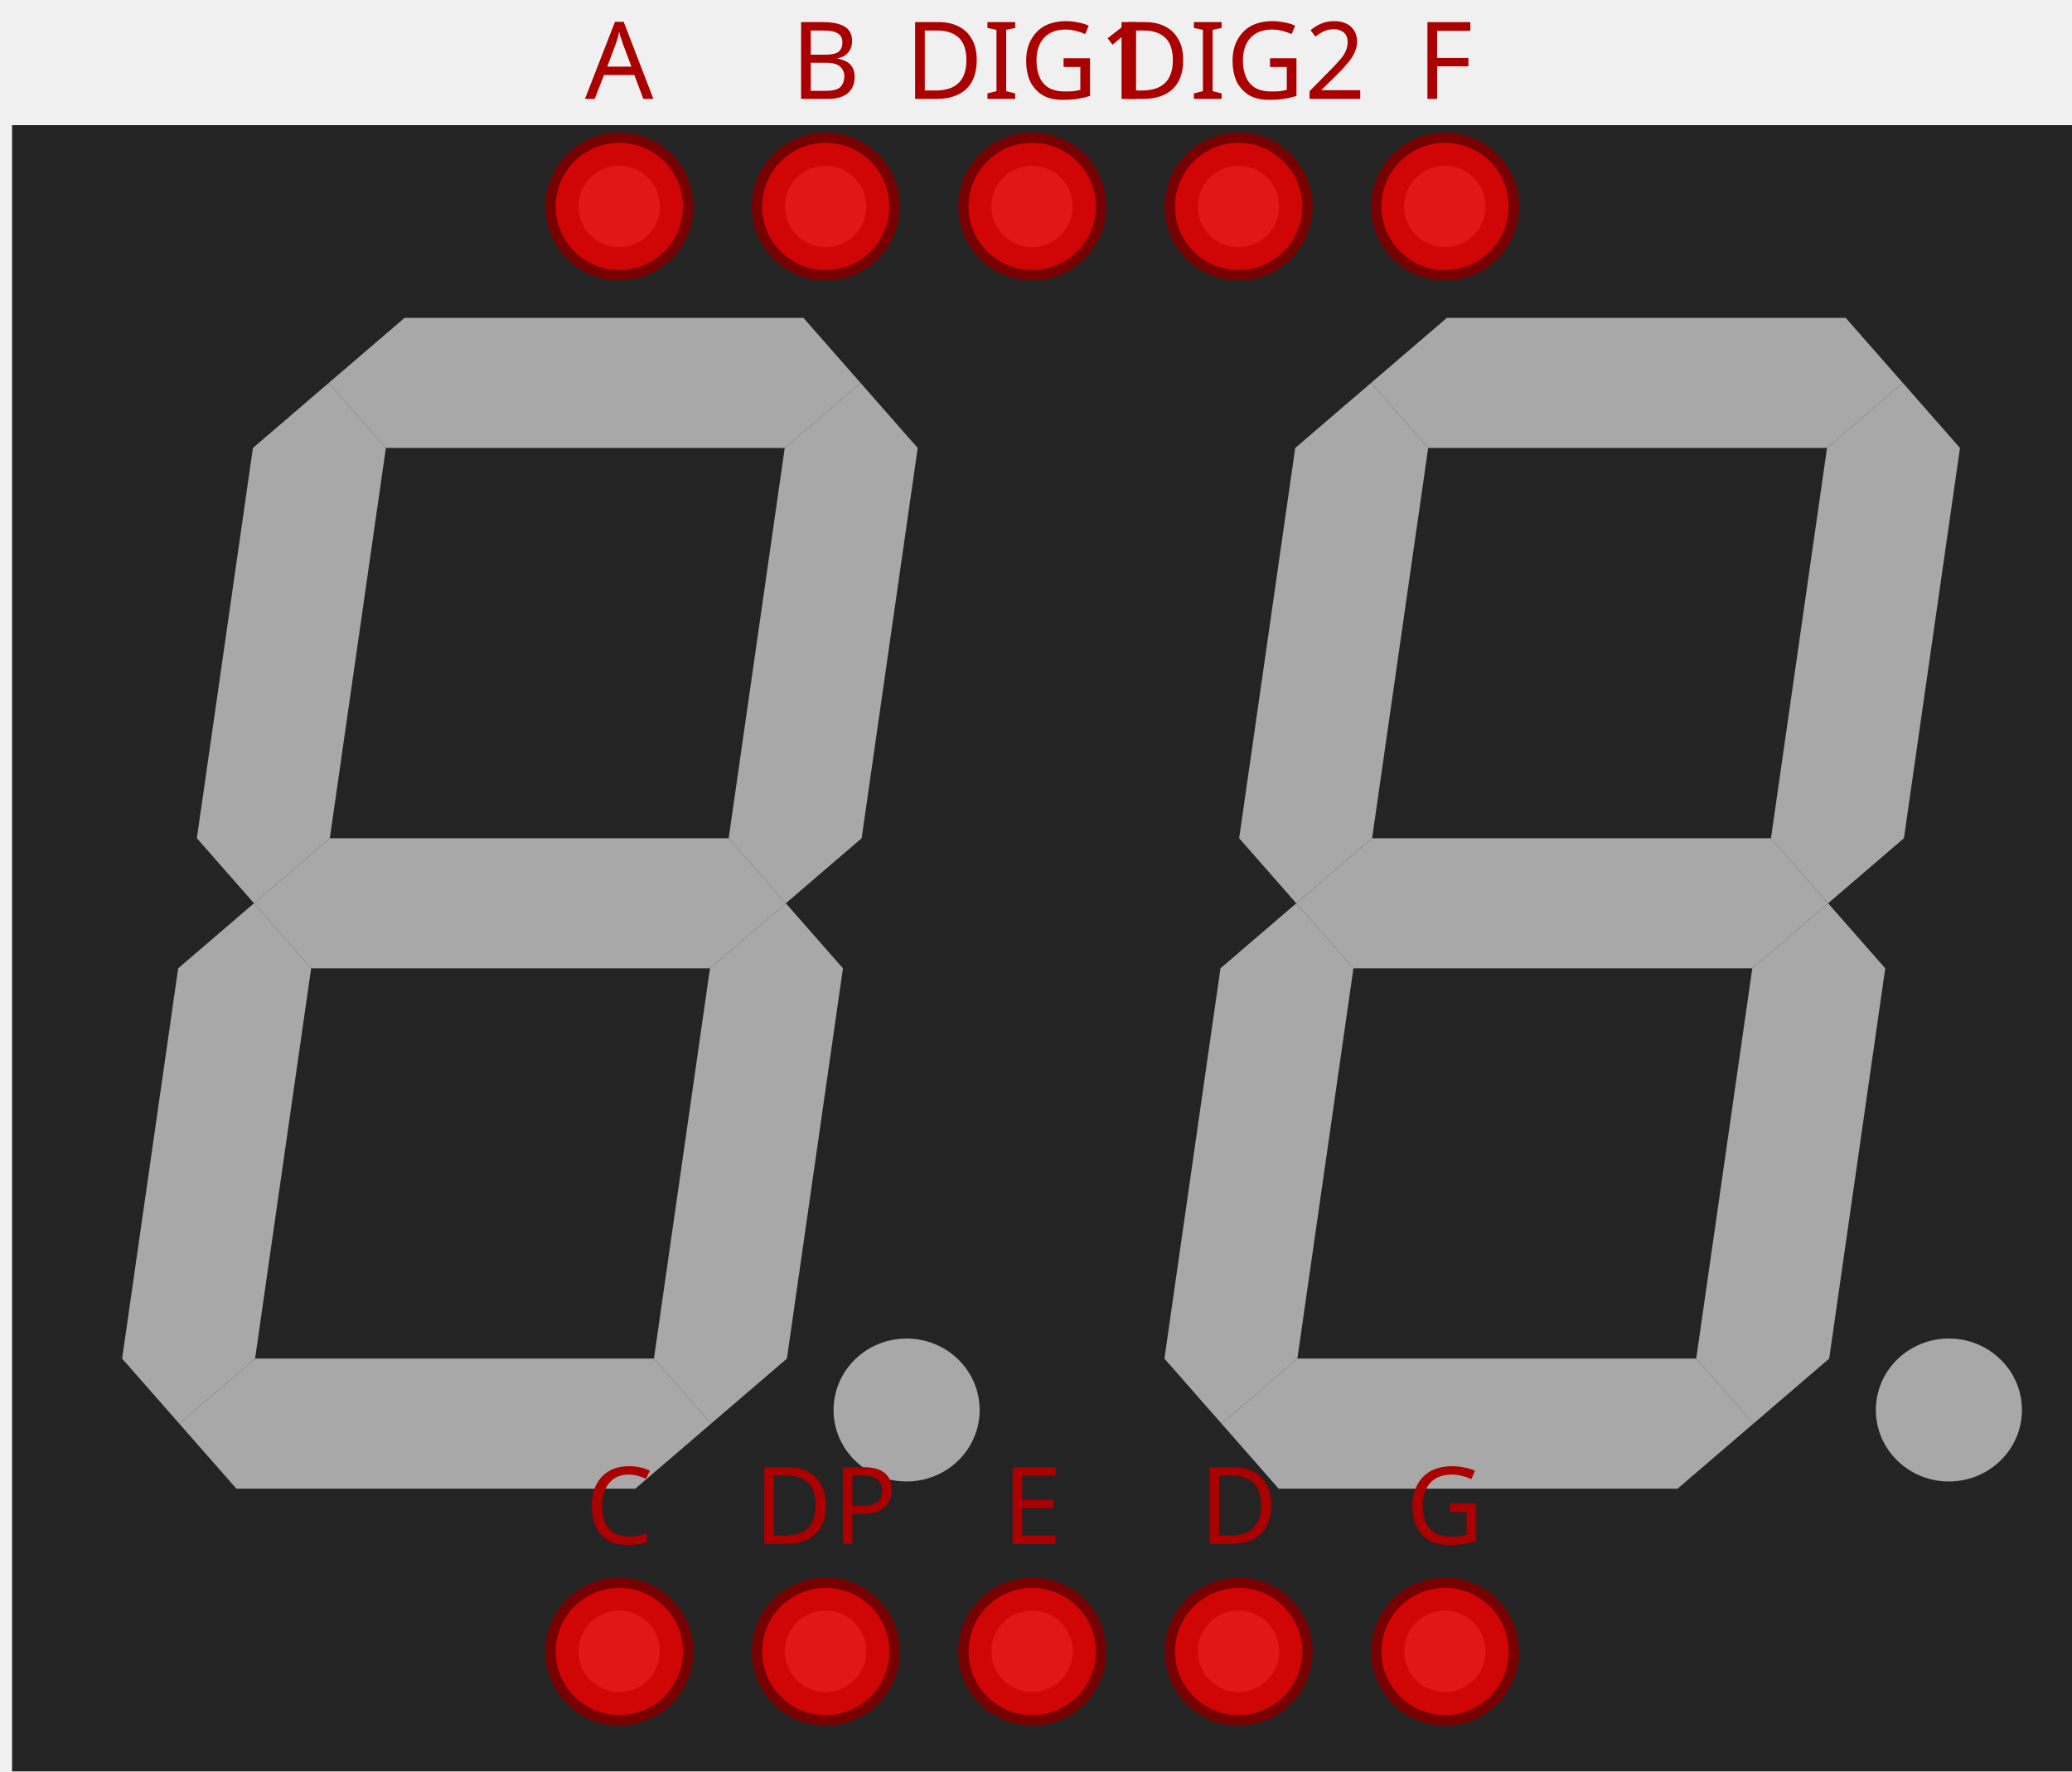
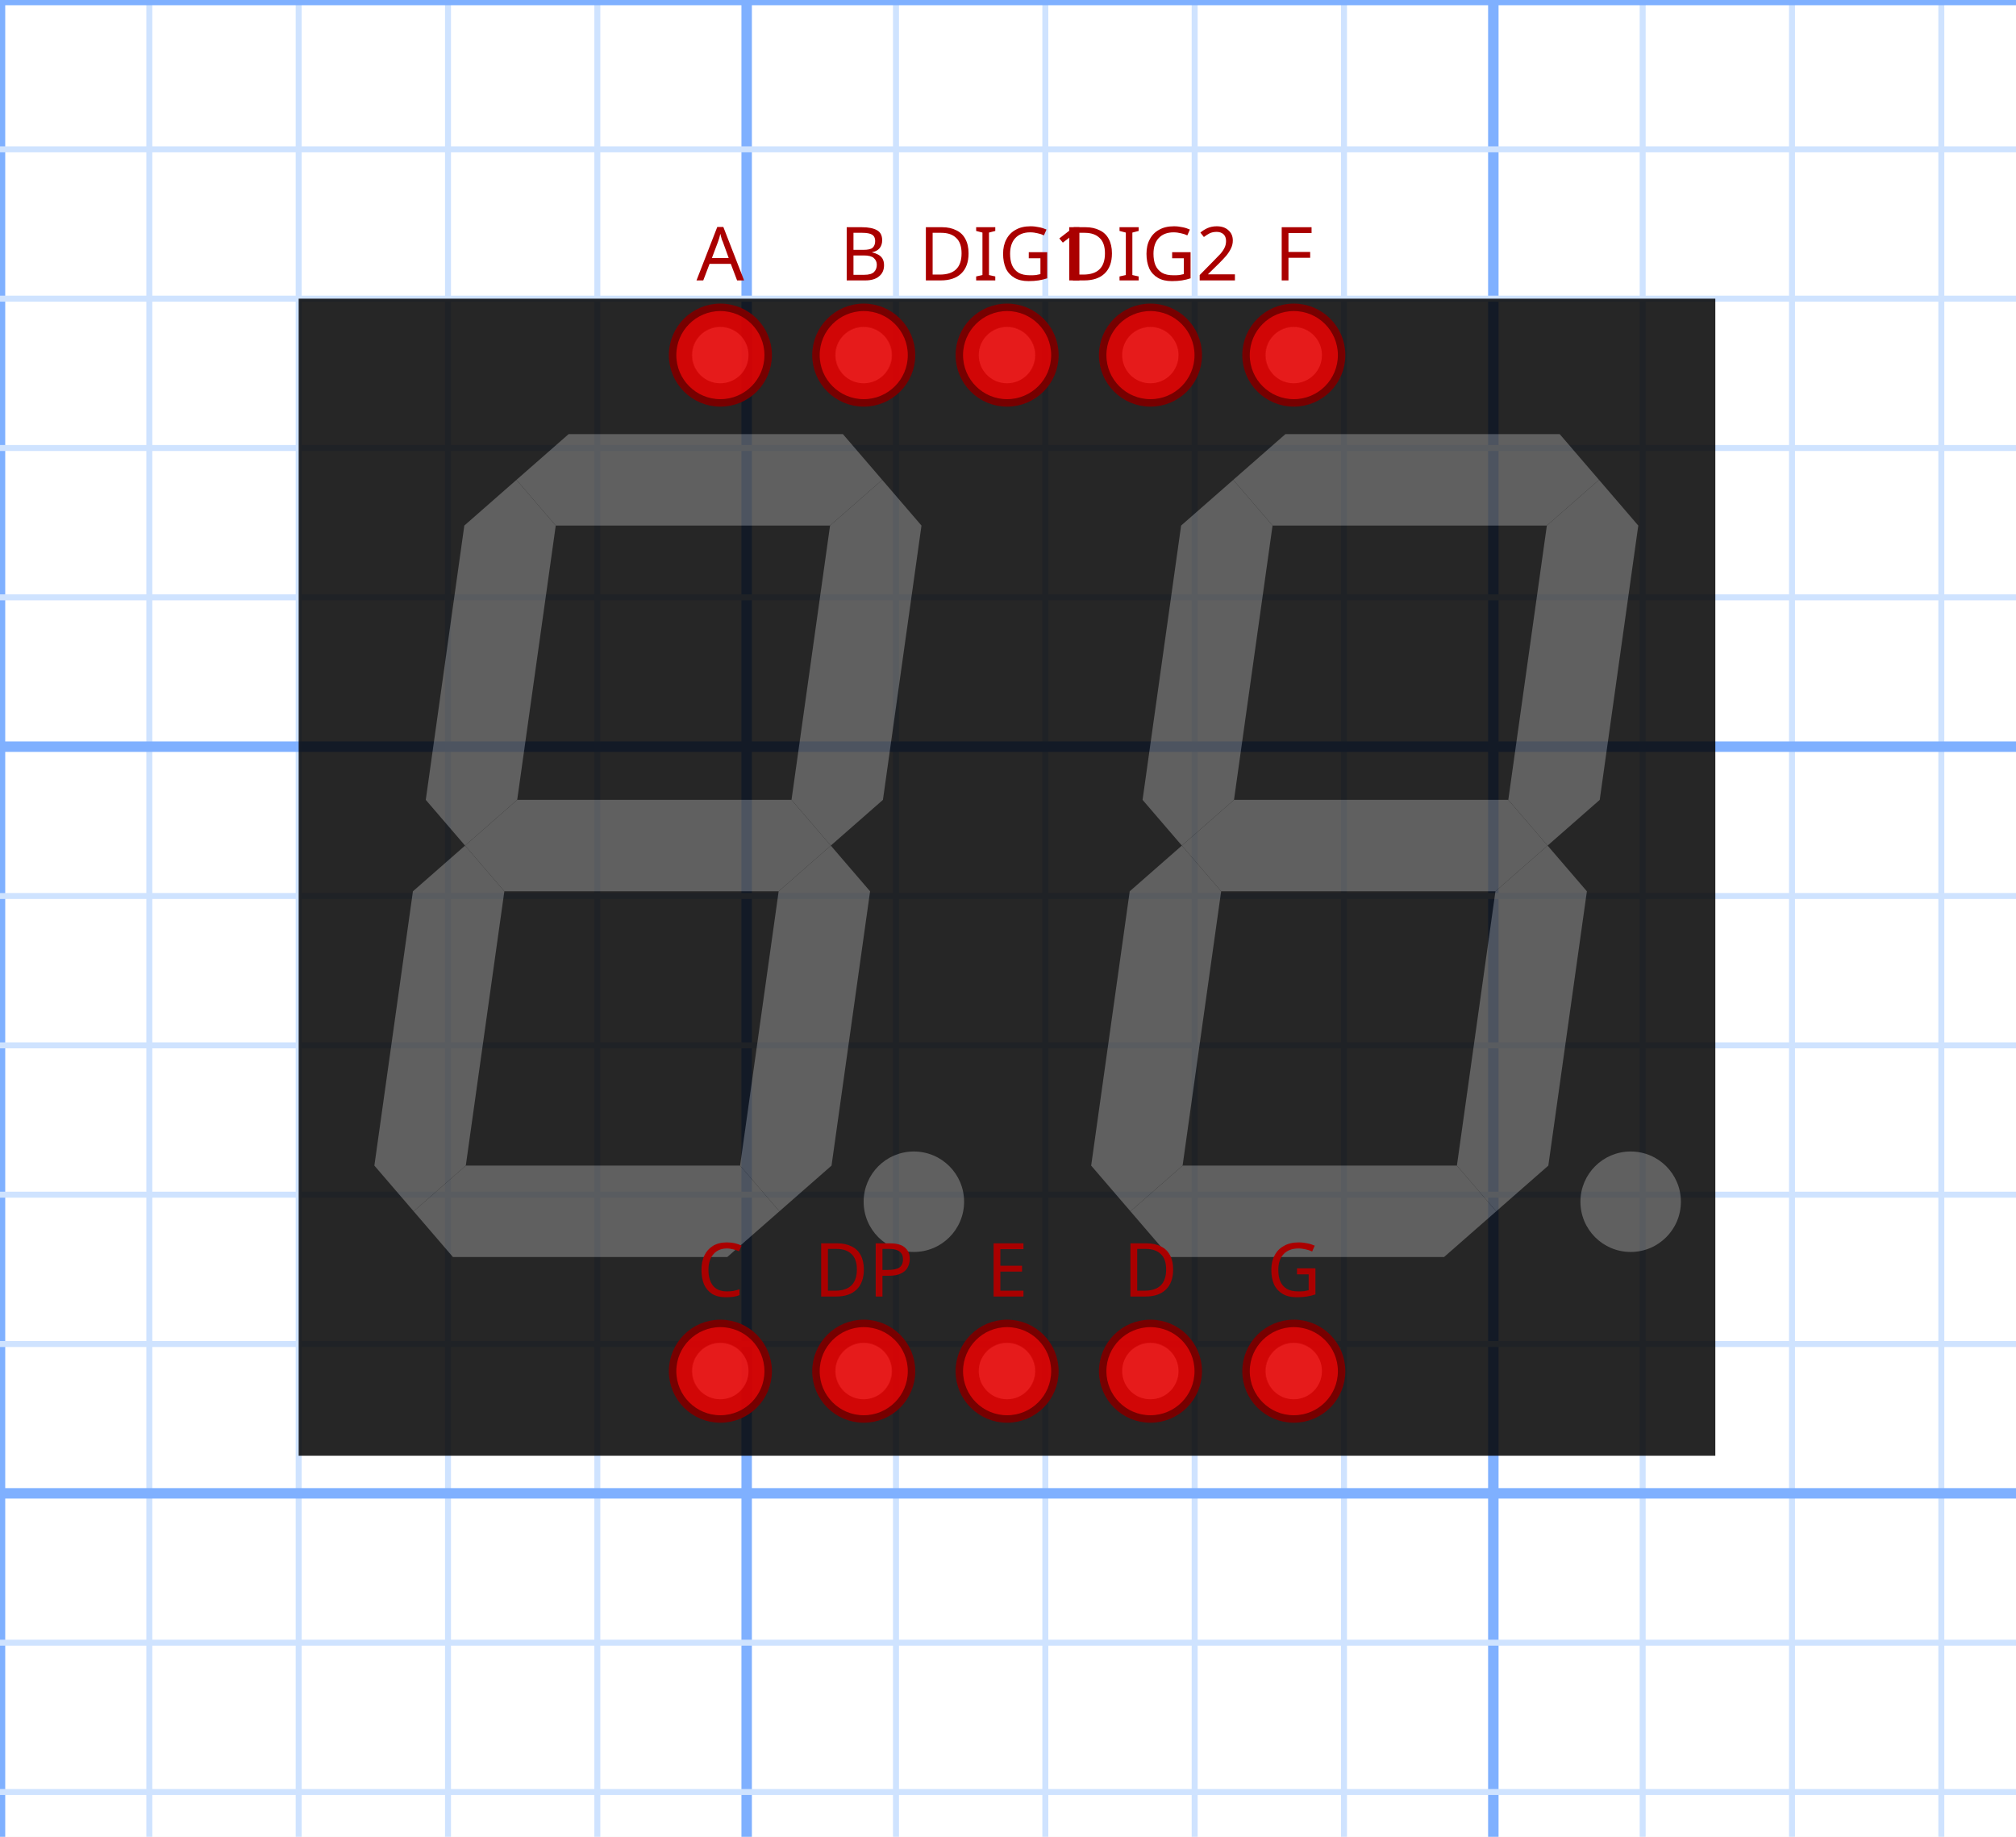
- <svg xmlns="http://www.w3.org/2000/svg" xmlns:xlink="http://www.w3.org/1999/xlink" width="100.371" height="85.806" viewBox="0 0 100.371 85.806" version="1.1" id="svg50">
-   <defs id="defs50">
-     <pattern xlink:href="#pin-pattern" id="pattern51" patternTransform="matrix(3.93696,0,0,3.93696,24.40915,75.03227)" />
-     <pattern xlink:href="#pin-pattern" id="pattern50" patternTransform="matrix(3.93696,0,0,3.93696,24.40915,5.041649)" />
-     <defs id="defs27">
+ <svg xmlns="http://www.w3.org/2000/svg" width="135" height="123" viewBox="0 0 135 123">
+   <rect width="135" height="123" fill="#fff" />
+   <g id="grid">
+     <line x1="0" y1="0" x2="0" y2="123" stroke="#7fb0ff" stroke-width="0.7" />
+     <line x1="10" y1="0" x2="10" y2="123" stroke="#cfe3ff" stroke-width="0.4" />
+     <line x1="20" y1="0" x2="20" y2="123" stroke="#cfe3ff" stroke-width="0.4" />
+     <line x1="30" y1="0" x2="30" y2="123" stroke="#cfe3ff" stroke-width="0.4" />
+     <line x1="40" y1="0" x2="40" y2="123" stroke="#cfe3ff" stroke-width="0.4" />
+     <line x1="50" y1="0" x2="50" y2="123" stroke="#7fb0ff" stroke-width="0.7" />
+     <line x1="60" y1="0" x2="60" y2="123" stroke="#cfe3ff" stroke-width="0.4" />
+     <line x1="70" y1="0" x2="70" y2="123" stroke="#cfe3ff" stroke-width="0.4" />
+     <line x1="80" y1="0" x2="80" y2="123" stroke="#cfe3ff" stroke-width="0.4" />
+     <line x1="90" y1="0" x2="90" y2="123" stroke="#cfe3ff" stroke-width="0.4" />
+     <line x1="100" y1="0" x2="100" y2="123" stroke="#7fb0ff" stroke-width="0.7" />
+     <line x1="110" y1="0" x2="110" y2="123" stroke="#cfe3ff" stroke-width="0.4" />
+     <line x1="120" y1="0" x2="120" y2="123" stroke="#cfe3ff" stroke-width="0.4" />
+     <line x1="130" y1="0" x2="130" y2="123" stroke="#cfe3ff" stroke-width="0.4" />
+     <line x1="0" y1="0" x2="135" y2="0" stroke="#7fb0ff" stroke-width="0.7" />
+     <line x1="0" y1="10" x2="135" y2="10" stroke="#cfe3ff" stroke-width="0.4" />
+     <line x1="0" y1="20" x2="135" y2="20" stroke="#cfe3ff" stroke-width="0.4" />
+     <line x1="0" y1="30" x2="135" y2="30" stroke="#cfe3ff" stroke-width="0.4" />
+     <line x1="0" y1="40" x2="135" y2="40" stroke="#cfe3ff" stroke-width="0.4" />
+     <line x1="0" y1="50" x2="135" y2="50" stroke="#7fb0ff" stroke-width="0.7" />
+     <line x1="0" y1="60" x2="135" y2="60" stroke="#cfe3ff" stroke-width="0.4" />
+     <line x1="0" y1="70" x2="135" y2="70" stroke="#cfe3ff" stroke-width="0.4" />
+     <line x1="0" y1="80" x2="135" y2="80" stroke="#cfe3ff" stroke-width="0.4" />
+     <line x1="0" y1="90" x2="135" y2="90" stroke="#cfe3ff" stroke-width="0.4" />
+     <line x1="0" y1="100" x2="135" y2="100" stroke="#7fb0ff" stroke-width="0.7" />
+     <line x1="0" y1="110" x2="135" y2="110" stroke="#cfe3ff" stroke-width="0.4" />
+     <line x1="0" y1="120" x2="135" y2="120" stroke="#cfe3ff" stroke-width="0.4" />
+   </g>
+   <g id="board" opacity="0.85" transform="translate(20,20) scale(3.7795) translate(0 0)">
+     <defs>
      <pattern id="pin-pattern" height="2" width="2.54" patternUnits="userSpaceOnUse">
-         <circle cx="1.27" cy="1" r="0.5" fill="#aaa" id="circle27" />
+         <circle cx="1.27" cy="1" r="0.5" fill="#aaa" />
      </pattern>
    </defs>
-   </defs>
-   <g id="g1" transform="translate(0.5836649,1.020869)">
-     <rect x="0" height="79.744" y="5.042" width="99.788" id="rect27" style="opacity:0.85;stroke-width:3.78" />
-     <g transform="matrix(3.220238,0,-0.4525749,3.150845,12.57365,14.37749)" id="g33" style="opacity:0.85;fill:#c0c0c0;stroke-width:0.961">
-       <polygon points="2,2 1,1 2,0 8,0 9,1 8,2 " fill="#444444" id="polygon27" style="fill:#c0c0c0;stroke-width:0.961" />
-       <polygon points="8,2 9,1 10,2 10,8 9,9 8,8 " fill="#444444" id="polygon28" style="fill:#c0c0c0;stroke-width:0.961" />
-       <polygon points="8,10 9,9 10,10 10,16 9,17 8,16 " fill="#444444" id="polygon29" style="fill:#c0c0c0;stroke-width:0.961" />
-       <polygon points="8,16 9,17 8,18 2,18 1,17 2,16 " fill="#444444" id="polygon30" style="fill:#c0c0c0;stroke-width:0.961" />
-       <polygon points="2,16 1,17 0,16 0,10 1,9 2,10 " fill="#444444" id="polygon31" style="fill:#c0c0c0;stroke-width:0.961" />
-       <polygon points="2,8 1,9 0,8 0,2 1,1 2,2 " fill="#444444" id="polygon32" style="fill:#c0c0c0;stroke-width:0.961" />
-       <polygon points="2,10 1,9 2,8 8,8 9,9 8,10 " fill="#444444" id="polygon33" style="fill:#c0c0c0;stroke-width:0.961" />
+     <rect x="0" height="20.5" y="0" width="25.1" />
+     <g transform="skewX(-8) translate(3.5, 2.4) scale(0.81)">
+       <polygon points="2 0 8 0 9 1 8 2 2 2 1 1" fill="#444" />
+       <polygon points="10 2 10 8 9 9 8 8 8 2 9 1" fill="#444" />
+       <polygon points="10 10 10 16 9 17 8 16 8 10 9 9" fill="#444" />
+       <polygon points="8 18 2 18 1 17 2 16 8 16 9 17" fill="#444" />
+       <polygon points="0 16 0 10 1 9 2 10 2 16 1 17" fill="#444" />
+       <polygon points="0 8 0 2 1 1 2 2 2 8 1 9" fill="#444" />
+       <polygon points="2 8 8 8 9 9 8 10 2 10 1 9" fill="#444" />
    </g>
-     <ellipse cx="43.334" cy="67.281" fill="#444444" id="circle33" style="opacity:0.85;fill:#c0c0c0;stroke-width:3.78" rx="3.538" ry="3.462" />
-     <g transform="matrix(3.220238,0,-0.4525749,3.150845,63.0638,14.37749)" id="g40" style="opacity:0.85;fill:#c0c0c0;stroke-width:0.961">
-       <polygon points="2,2 1,1 2,0 8,0 9,1 8,2 " fill="#444444" id="polygon34" style="fill:#c0c0c0;stroke-width:0.961" />
-       <polygon points="8,2 9,1 10,2 10,8 9,9 8,8 " fill="#444444" id="polygon35" style="fill:#c0c0c0;stroke-width:0.961" />
-       <polygon points="8,10 9,9 10,10 10,16 9,17 8,16 " fill="#444444" id="polygon36" style="fill:#c0c0c0;stroke-width:0.961" />
-       <polygon points="8,16 9,17 8,18 2,18 1,17 2,16 " fill="#444444" id="polygon37" style="fill:#c0c0c0;stroke-width:0.961" />
-       <polygon points="2,16 1,17 0,16 0,10 1,9 2,10 " fill="#444444" id="polygon38" style="fill:#c0c0c0;stroke-width:0.961" />
-       <polygon points="2,8 1,9 0,8 0,2 1,1 2,2 " fill="#444444" id="polygon39" style="fill:#c0c0c0;stroke-width:0.961" />
-       <polygon points="2,10 1,9 2,8 8,8 9,9 8,10 " fill="#444444" id="polygon40" style="fill:#c0c0c0;stroke-width:0.961" />
+     <circle r="0.89" cx="10.9" cy="16" fill="#444" />
+     <g transform="skewX(-8) translate(16.2, 2.4) scale(0.81)">
+       <polygon points="2 0 8 0 9 1 8 2 2 2 1 1" fill="#444" />
+       <polygon points="10 2 10 8 9 9 8 8 8 2 9 1" fill="#444" />
+       <polygon points="10 10 10 16 9 17 8 16 8 10 9 9" fill="#444" />
+       <polygon points="8 18 2 18 1 17 2 16 8 16 9 17" fill="#444" />
+       <polygon points="0 16 0 10 1 9 2 10 2 16 1 17" fill="#444" />
+       <polygon points="0 8 0 2 1 1 2 2 2 8 1 9" fill="#444" />
+       <polygon points="2 8 8 8 9 9 8 10 2 10 1 9" fill="#444" />
    </g>
-     <ellipse cx="93.824" cy="67.281" fill="#444444" id="circle40" style="opacity:0.85;fill:#c0c0c0;stroke-width:3.78" rx="3.538" ry="3.462" />
-     <rect height="7.874" width="49.999" id="rect40" x="24.409" y="5.042" style="opacity:0.85;fill:url(#pattern50);stroke-width:3.78" />
-     <rect height="7.874" width="49.999" id="rect41" x="24.409" y="75.032" style="opacity:0.85;fill:url(#pattern51);stroke-width:3.78" />
-     <circle id="pin-DIG1" cx="49.416" cy="8.979" r="3.333" fill="#ee0000" fill-opacity="0.85" stroke="#770000" stroke-width="0.5" />
-     <text x="49.416" y="3.771" font-size="5.208px" fill="#aa0000" text-anchor="middle" font-family="sans-serif" id="text41" style="stroke-width:1">DIG1</text>
-     <circle id="pin-DIG2" cx="59.416" cy="8.979" r="3.333" fill="#ee0000" fill-opacity="0.85" stroke="#770000" stroke-width="0.5" />
-     <text x="59.416" y="3.771" font-size="5.208px" fill="#aa0000" text-anchor="middle" font-family="sans-serif" id="text42" style="stroke-width:1">DIG2</text>
-     <circle id="pin-A" cx="29.417" cy="8.979" r="3.333" fill="#ee0000" fill-opacity="0.85" stroke="#770000" stroke-width="0.5" />
-     <text x="29.417" y="3.771" font-size="5.208px" fill="#aa0000" text-anchor="middle" font-family="sans-serif" id="text43" style="stroke-width:1">A</text>
-     <circle id="pin-B" cx="39.416" cy="8.979" r="3.333" fill="#ee0000" fill-opacity="0.85" stroke="#770000" stroke-width="0.5" />
-     <text x="39.416" y="3.771" font-size="5.208px" fill="#aa0000" text-anchor="middle" font-family="sans-serif" id="text44" style="stroke-width:1">B</text>
-     <circle id="pin-F" cx="69.416" cy="8.979" r="3.333" fill="#ee0000" fill-opacity="0.85" stroke="#770000" stroke-width="0.5" />
-     <text x="69.416" y="3.771" font-size="5.208px" fill="#aa0000" text-anchor="middle" font-family="sans-serif" id="text48" style="stroke-width:1">F</text>
-     <g id="g50" transform="translate(-20.58347,-11.89553)">
-       <circle id="pin-C" cx="50" cy="90.875" r="3.333" fill="#ee0000" fill-opacity="0.85" stroke="#770000" stroke-width="0.5" />
-       <text x="50" y="85.666" font-size="5.208px" fill="#aa0000" text-anchor="middle" font-family="sans-serif" id="text45" style="stroke-width:1">C</text>
-       <circle id="pin-D" cx="80" cy="90.875" r="3.333" fill="#ee0000" fill-opacity="0.85" stroke="#770000" stroke-width="0.5" />
-       <text x="80" y="85.666" font-size="5.208px" fill="#aa0000" text-anchor="middle" font-family="sans-serif" id="text46" style="stroke-width:1">D</text>
-       <circle id="pin-E" cx="70" cy="90.875" r="3.333" fill="#ee0000" fill-opacity="0.85" stroke="#770000" stroke-width="0.5" />
-       <text x="70" y="85.666" font-size="5.208px" fill="#aa0000" text-anchor="middle" font-family="sans-serif" id="text47" style="stroke-width:1">E</text>
-       <circle id="pin-G" cx="90" cy="90.875" r="3.333" fill="#ee0000" fill-opacity="0.85" stroke="#770000" stroke-width="0.5" />
-       <text x="90" y="85.666" font-size="5.208px" fill="#aa0000" text-anchor="middle" font-family="sans-serif" id="text49" style="stroke-width:1">G</text>
-       <circle id="pin-DP" cx="60" cy="90.875" r="3.333" fill="#ee0000" fill-opacity="0.85" stroke="#770000" stroke-width="0.5" />
-       <text x="60" y="85.666" font-size="5.208px" fill="#aa0000" text-anchor="middle" font-family="sans-serif" id="text50" style="stroke-width:1">DP</text>
+     <circle r="0.89" cx="23.6" cy="16" fill="#444" />
+     <g fill="url(#pin-pattern)" transform="translate(6.2, 0)">
+       <rect height="2" width="12.7" />
+       <rect height="2" width="12.7" transform="translate(0, 18)" />
    </g>
  </g>
+   <g id="pins">
+     <circle id="pin-DIG1" cx="67.44" cy="23.78" r="3.2" fill="#e00" fill-opacity="0.85" stroke="#700" stroke-width="0.5" />
+     <text x="67.44" y="18.78" font-size="5" fill="#a00" text-anchor="middle" font-family="sans-serif">DIG1</text>
+     <circle id="pin-DIG2" cx="77.04" cy="23.78" r="3.2" fill="#e00" fill-opacity="0.85" stroke="#700" stroke-width="0.5" />
+     <text x="77.04" y="18.78" font-size="5" fill="#a00" text-anchor="middle" font-family="sans-serif">DIG2</text>
+     <circle id="pin-A" cx="48.24" cy="23.78" r="3.2" fill="#e00" fill-opacity="0.85" stroke="#700" stroke-width="0.5" />
+     <text x="48.24" y="18.78" font-size="5" fill="#a00" text-anchor="middle" font-family="sans-serif">A</text>
+     <circle id="pin-B" cx="57.84" cy="23.78" r="3.2" fill="#e00" fill-opacity="0.85" stroke="#700" stroke-width="0.5" />
+     <text x="57.84" y="18.78" font-size="5" fill="#a00" text-anchor="middle" font-family="sans-serif">B</text>
+     <circle id="pin-C" cx="48.24" cy="91.82" r="3.2" fill="#e00" fill-opacity="0.85" stroke="#700" stroke-width="0.5" />
+     <text x="48.24" y="86.82" font-size="5" fill="#a00" text-anchor="middle" font-family="sans-serif">C</text>
+     <circle id="pin-D" cx="77.04" cy="91.82" r="3.2" fill="#e00" fill-opacity="0.85" stroke="#700" stroke-width="0.5" />
+     <text x="77.04" y="86.82" font-size="5" fill="#a00" text-anchor="middle" font-family="sans-serif">D</text>
+     <circle id="pin-E" cx="67.44" cy="91.82" r="3.2" fill="#e00" fill-opacity="0.85" stroke="#700" stroke-width="0.5" />
+     <text x="67.44" y="86.82" font-size="5" fill="#a00" text-anchor="middle" font-family="sans-serif">E</text>
+     <circle id="pin-F" cx="86.64" cy="23.78" r="3.2" fill="#e00" fill-opacity="0.85" stroke="#700" stroke-width="0.5" />
+     <text x="86.64" y="18.78" font-size="5" fill="#a00" text-anchor="middle" font-family="sans-serif">F</text>
+     <circle id="pin-G" cx="86.64" cy="91.82" r="3.2" fill="#e00" fill-opacity="0.85" stroke="#700" stroke-width="0.5" />
+     <text x="86.64" y="86.82" font-size="5" fill="#a00" text-anchor="middle" font-family="sans-serif">G</text>
+     <circle id="pin-DP" cx="57.84" cy="91.82" r="3.2" fill="#e00" fill-opacity="0.85" stroke="#700" stroke-width="0.5" />
+     <text x="57.84" y="86.82" font-size="5" fill="#a00" text-anchor="middle" font-family="sans-serif">DP</text>
+   </g>
</svg>
